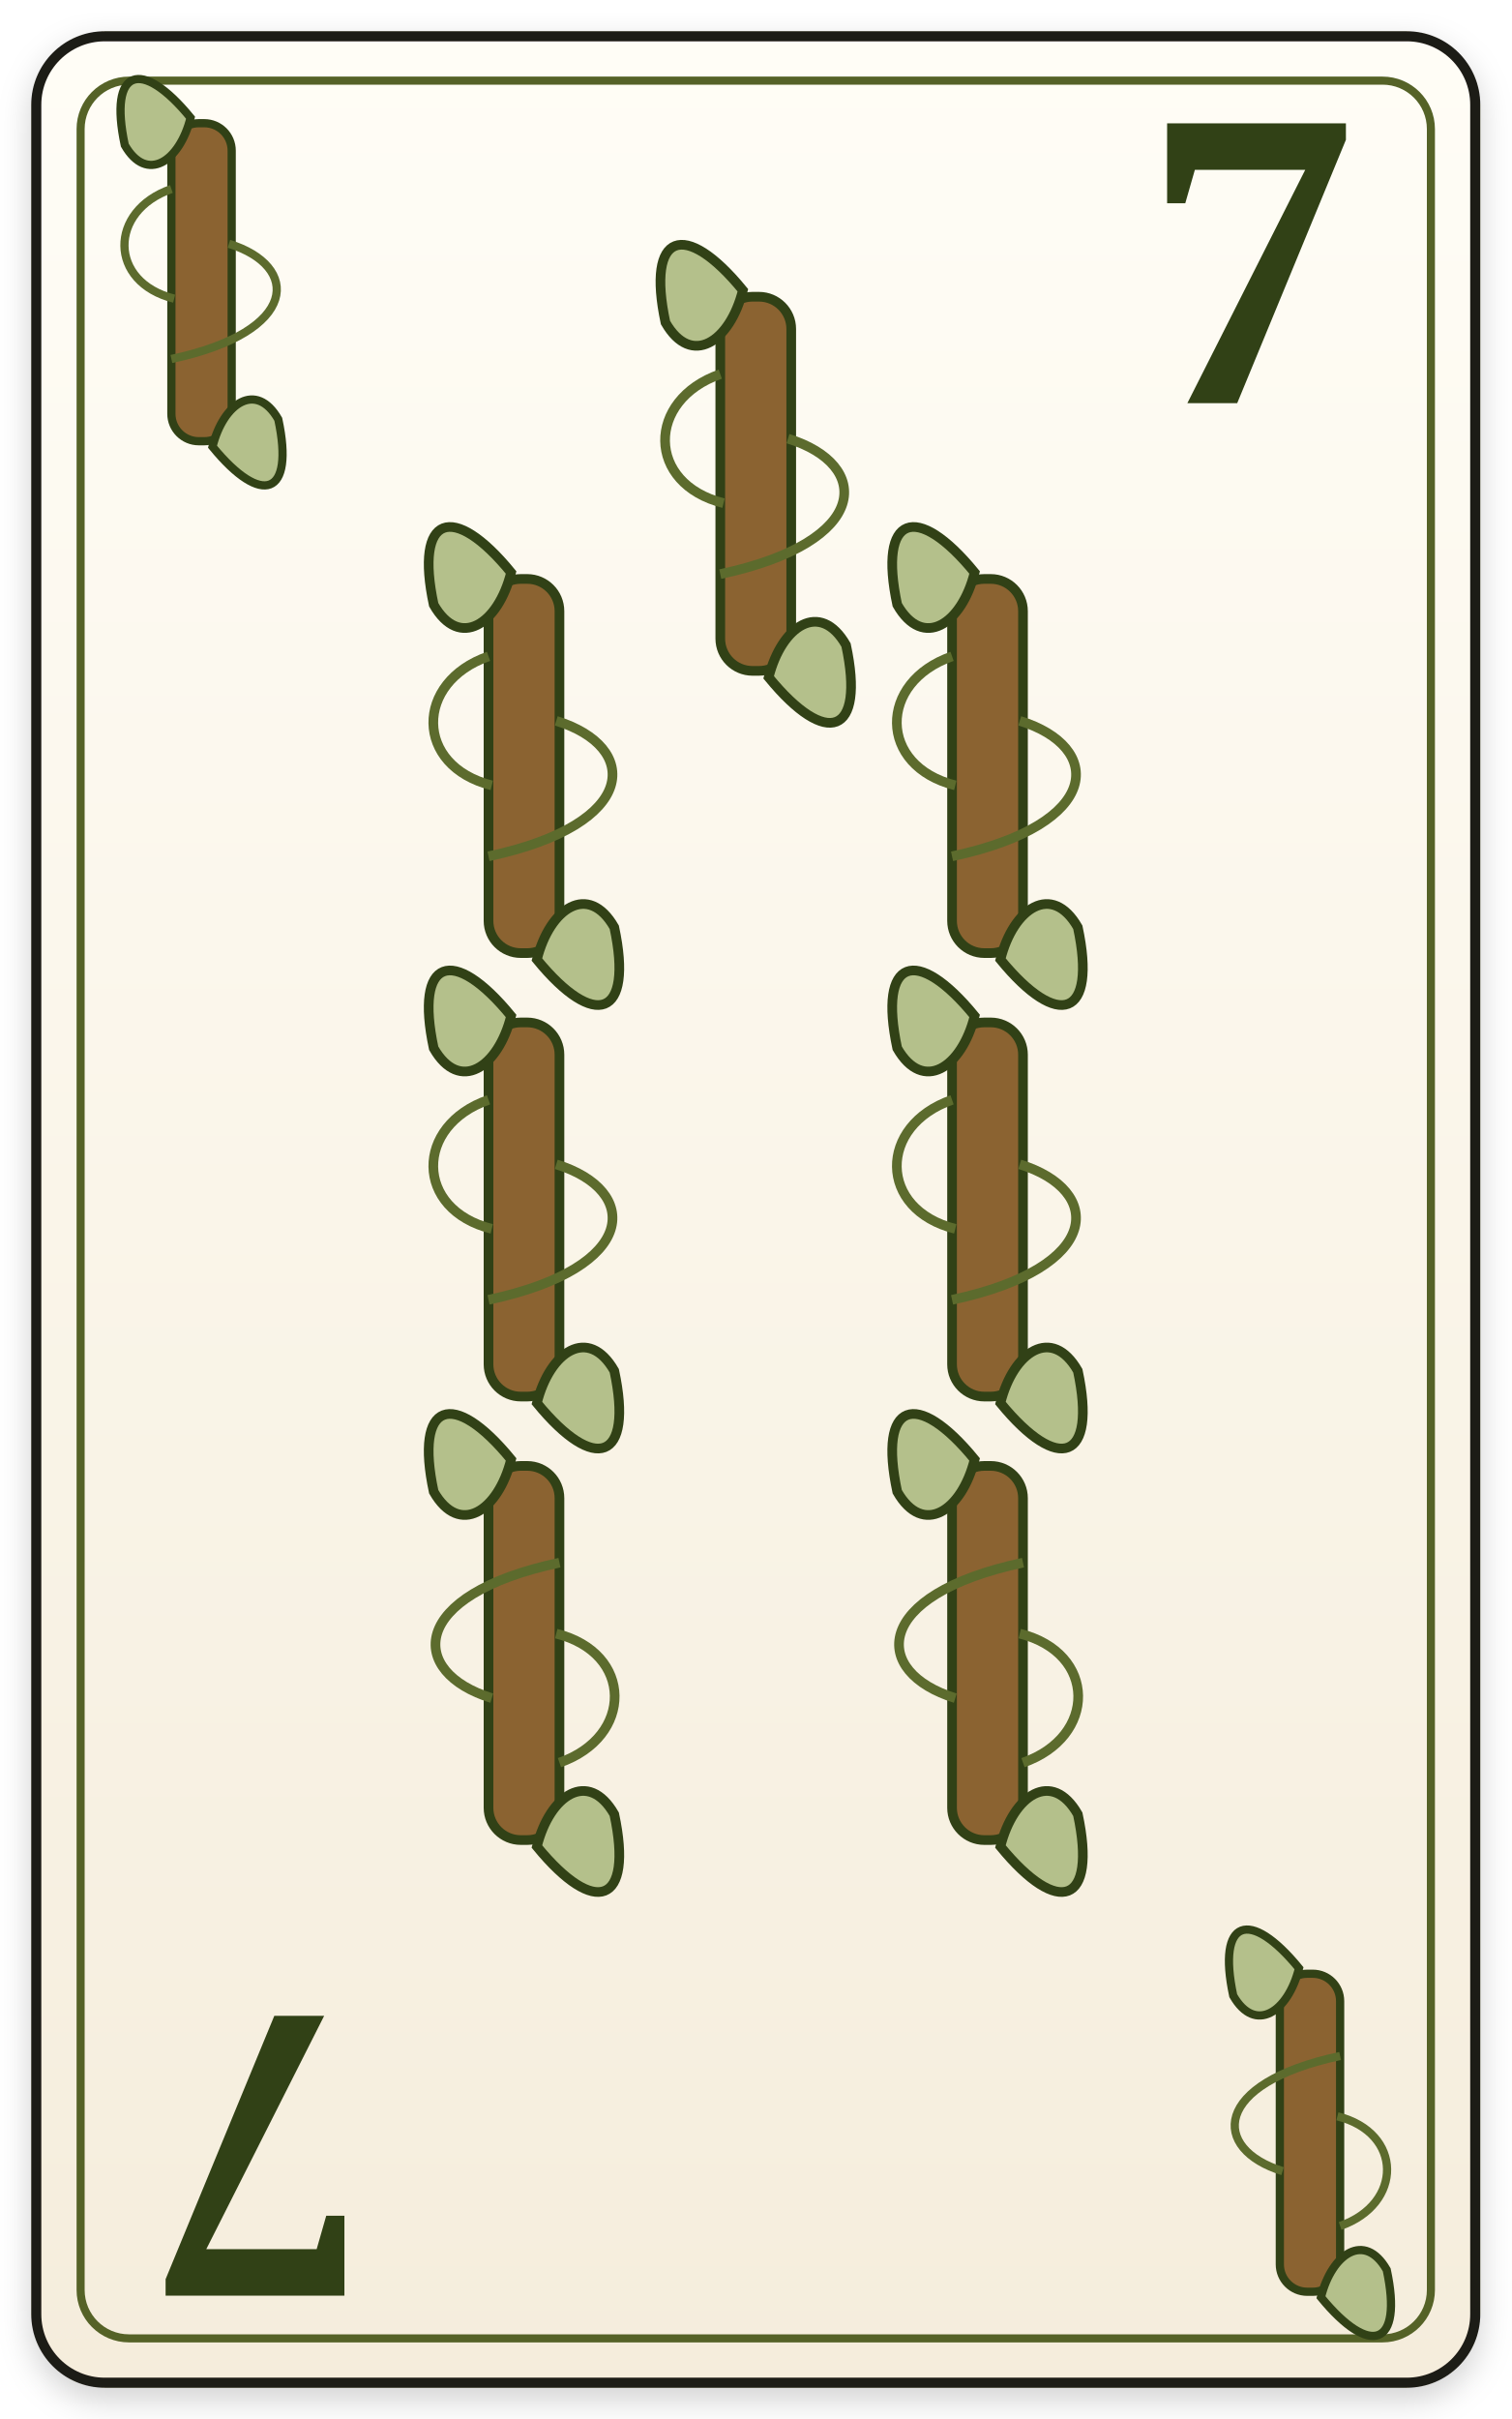
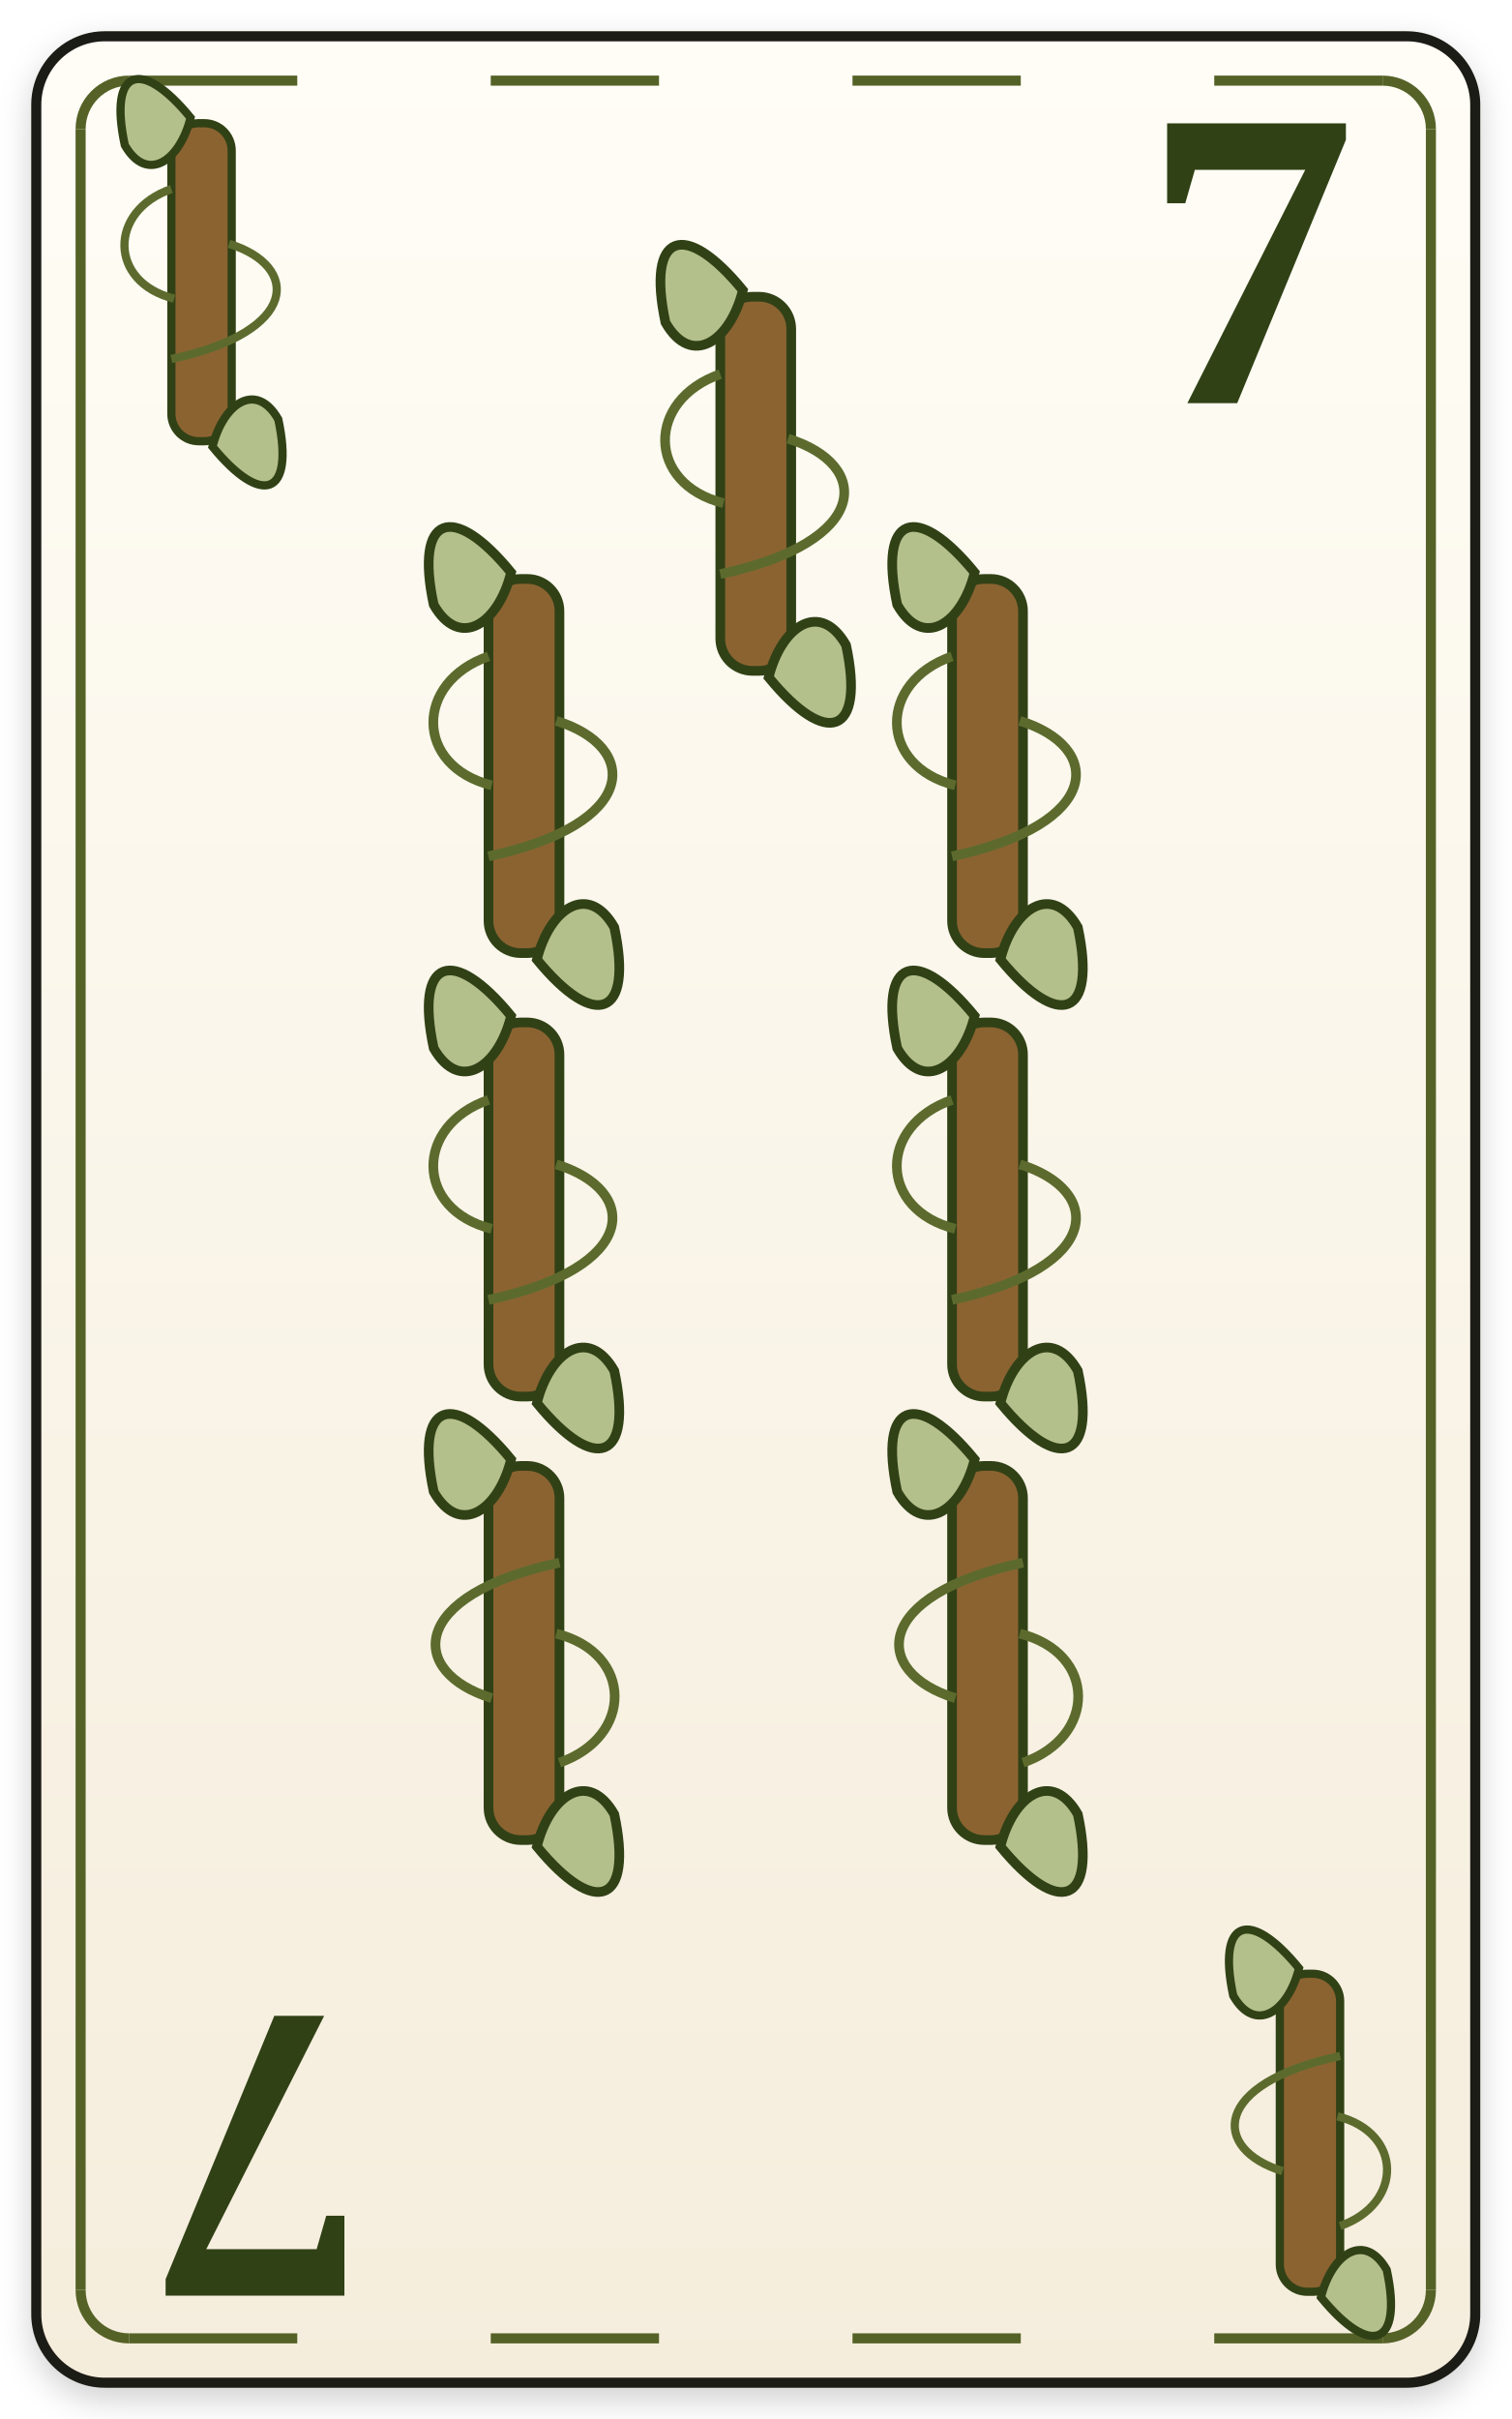
<svg xmlns="http://www.w3.org/2000/svg" width="750" height="1200" viewBox="0 0 750 1200" role="img" aria-labelledby="title desc">
  <defs>
    <linearGradient id="paperGradient" x1="0" y1="0" x2="0" y2="1">
      <stop offset="0%" stop-color="#fffdf6" />
      <stop offset="100%" stop-color="#f5eddc" />
    </linearGradient>
    <filter id="shadow" x="-20%" y="-20%" width="140%" height="140%">
      <feDropShadow dx="0" dy="6" stdDeviation="8" flood-color="#000000" flood-opacity="0.18" />
    </filter>
  </defs>
  <rect x="18" y="18" width="714" height="1164" rx="34" fill="url(#paperGradient)" stroke="#1f1b16" stroke-width="5" filter="url(#shadow)" />
-   <rect x="40" y="40" width="670" height="1120" rx="24" fill="none" stroke="#556227" stroke-width="4" />
+   <path d="M 40 64 V 1136" fill="none" stroke="#556227" stroke-width="5" />
+   <path d="M 710 64 V 1136" fill="none" stroke="#556227" stroke-width="5" />
+   <path d="M 40 64 A 24 24 0 0 1 64 40" fill="none" stroke="#556227" stroke-width="5" />
+   <path d="M 686 40 A 24 24 0 0 1 710 64" fill="none" stroke="#556227" stroke-width="5" />
+   <path d="M 40 1136 A 24 24 0 0 0 64 1160" fill="none" stroke="#556227" stroke-width="5" />
+   <path d="M 686 1160 A 24 24 0 0 0 710 1136" fill="none" stroke="#556227" stroke-width="5" />
+   <path d="M 64 40 H 147.5" fill="none" stroke="#556227" stroke-width="5" />
+   <path d="M 243.5 40 H 327" fill="none" stroke="#556227" stroke-width="5" />
+   <path d="M 423 40 H 506.5" fill="none" stroke="#556227" stroke-width="5" />
+   <path d="M 602.5 40 H 686" fill="none" stroke="#556227" stroke-width="5" />
+   <path d="M 64 1160 H 147.5" fill="none" stroke="#556227" stroke-width="5" />
+   <path d="M 243.5 1160 H 327" fill="none" stroke="#556227" stroke-width="5" />
+   <path d="M 423 1160 H 506.5" fill="none" stroke="#556227" stroke-width="5" />
+   <path d="M 602.5 1160 H 686" fill="none" stroke="#556227" stroke-width="5" />
  <g transform="translate(100 140) rotate(0)">
    <rect x="-14.96" y="-78.88" width="29.92" height="157.76" rx="13.6" fill="#8b6331" stroke="#314116" stroke-width="4.08" />
    <path d="M -14.96 -46.24 C -46.24 -35.36, -46.24 0, -13.6 8.16" fill="none" stroke="#5c6b2d" stroke-width="4.08" />
    <path d="M -14.96 38.08 C 48.96 24.48, 48.96 -8.16, 13.6 -19.04" fill="none" stroke="#5c6b2d" stroke-width="4.08" />
    <path d="M -5.44 -81.6 C -29.92 -111.52, -46.24 -106.08, -38.08 -68 C -27.2 -48.96, -10.88 -59.84, -5.44 -81.6 Z" fill="#b4c08b" stroke="#314116" stroke-width="4.08" />
    <path d="M 5.44 81.6 C 29.92 111.52, 46.24 106.08, 38.08 68 C 27.2 48.96, 10.88 59.84, 5.44 81.6 Z" fill="#b4c08b" stroke="#314116" stroke-width="4.08" />
  </g>
  <g transform="translate(750 1198) rotate(180)">
    <g transform="translate(100 140) rotate(0)">
      <rect x="-14.96" y="-78.88" width="29.92" height="157.76" rx="13.6" fill="#8b6331" stroke="#314116" stroke-width="4.08" />
      <path d="M -14.96 -46.24 C -46.24 -35.36, -46.24 0, -13.6 8.16" fill="none" stroke="#5c6b2d" stroke-width="4.08" />
      <path d="M -14.96 38.08 C 48.96 24.48, 48.96 -8.16, 13.6 -19.04" fill="none" stroke="#5c6b2d" stroke-width="4.08" />
      <path d="M -5.44 -81.6 C -29.92 -111.52, -46.24 -106.08, -38.08 -68 C -27.2 -48.96, -10.88 -59.84, -5.44 -81.6 Z" fill="#b4c08b" stroke="#314116" stroke-width="4.08" />
      <path d="M 5.44 81.6 C 29.92 111.52, 46.24 106.08, 38.08 68 C 27.2 48.96, 10.88 59.84, 5.44 81.6 Z" fill="#b4c08b" stroke="#314116" stroke-width="4.08" />
    </g>
  </g>
  <text x="620" y="200" text-anchor="middle" font-size="212" font-family="Georgia, Times New Roman, serif" font-weight="700" fill="#314116">7</text>
  <g transform="translate(130 1000) rotate(180)">
    <text x="0" y="0" text-anchor="middle" font-size="212" font-family="Georgia, Times New Roman, serif" font-weight="700" fill="#314116">7</text>
  </g>
  <g transform="translate(375 240) rotate(0)">
    <rect x="-17.6" y="-92.8" width="35.2" height="185.6" rx="16" fill="#8b6331" stroke="#314116" stroke-width="4.8" />
    <path d="M -17.6 -54.4 C -54.4 -41.6, -54.4 0, -16 9.6" fill="none" stroke="#5c6b2d" stroke-width="4.8" />
    <path d="M -17.6 44.8 C 57.6 28.8, 57.6 -9.6, 16 -22.4" fill="none" stroke="#5c6b2d" stroke-width="4.8" />
    <path d="M -6.4 -96 C -35.2 -131.2, -54.4 -124.8, -44.8 -80 C -32 -57.6, -12.8 -70.4, -6.4 -96 Z" fill="#b4c08b" stroke="#314116" stroke-width="4.8" />
    <path d="M 6.4 96 C 35.2 131.2, 54.4 124.8, 44.8 80 C 32 57.6, 12.8 70.4, 6.4 96 Z" fill="#b4c08b" stroke="#314116" stroke-width="4.8" />
  </g>
  <g transform="translate(260 380) rotate(0)">
    <rect x="-17.6" y="-92.8" width="35.2" height="185.6" rx="16" fill="#8b6331" stroke="#314116" stroke-width="4.8" />
    <path d="M -17.6 -54.4 C -54.4 -41.6, -54.4 0, -16 9.6" fill="none" stroke="#5c6b2d" stroke-width="4.8" />
    <path d="M -17.6 44.8 C 57.6 28.8, 57.6 -9.6, 16 -22.4" fill="none" stroke="#5c6b2d" stroke-width="4.8" />
    <path d="M -6.4 -96 C -35.2 -131.2, -54.4 -124.8, -44.8 -80 C -32 -57.6, -12.8 -70.4, -6.4 -96 Z" fill="#b4c08b" stroke="#314116" stroke-width="4.8" />
    <path d="M 6.4 96 C 35.2 131.2, 54.4 124.8, 44.8 80 C 32 57.6, 12.8 70.4, 6.4 96 Z" fill="#b4c08b" stroke="#314116" stroke-width="4.8" />
  </g>
  <g transform="translate(490 380) rotate(0)">
    <rect x="-17.6" y="-92.8" width="35.2" height="185.6" rx="16" fill="#8b6331" stroke="#314116" stroke-width="4.8" />
    <path d="M -17.6 -54.4 C -54.4 -41.6, -54.4 0, -16 9.6" fill="none" stroke="#5c6b2d" stroke-width="4.8" />
    <path d="M -17.6 44.8 C 57.6 28.8, 57.6 -9.6, 16 -22.4" fill="none" stroke="#5c6b2d" stroke-width="4.8" />
    <path d="M -6.4 -96 C -35.2 -131.2, -54.4 -124.8, -44.8 -80 C -32 -57.6, -12.8 -70.4, -6.4 -96 Z" fill="#b4c08b" stroke="#314116" stroke-width="4.8" />
    <path d="M 6.4 96 C 35.2 131.2, 54.4 124.8, 44.8 80 C 32 57.6, 12.8 70.4, 6.4 96 Z" fill="#b4c08b" stroke="#314116" stroke-width="4.8" />
  </g>
  <g transform="translate(260 600) rotate(0)">
    <rect x="-17.6" y="-92.8" width="35.2" height="185.6" rx="16" fill="#8b6331" stroke="#314116" stroke-width="4.8" />
    <path d="M -17.6 -54.4 C -54.4 -41.6, -54.4 0, -16 9.6" fill="none" stroke="#5c6b2d" stroke-width="4.8" />
    <path d="M -17.6 44.8 C 57.6 28.8, 57.6 -9.6, 16 -22.4" fill="none" stroke="#5c6b2d" stroke-width="4.8" />
    <path d="M -6.4 -96 C -35.2 -131.2, -54.4 -124.8, -44.8 -80 C -32 -57.6, -12.8 -70.4, -6.4 -96 Z" fill="#b4c08b" stroke="#314116" stroke-width="4.8" />
    <path d="M 6.4 96 C 35.2 131.2, 54.4 124.8, 44.8 80 C 32 57.6, 12.8 70.4, 6.4 96 Z" fill="#b4c08b" stroke="#314116" stroke-width="4.8" />
  </g>
  <g transform="translate(490 600) rotate(0)">
    <rect x="-17.6" y="-92.8" width="35.2" height="185.6" rx="16" fill="#8b6331" stroke="#314116" stroke-width="4.8" />
    <path d="M -17.6 -54.4 C -54.4 -41.6, -54.4 0, -16 9.6" fill="none" stroke="#5c6b2d" stroke-width="4.8" />
    <path d="M -17.6 44.8 C 57.6 28.8, 57.6 -9.6, 16 -22.4" fill="none" stroke="#5c6b2d" stroke-width="4.8" />
    <path d="M -6.4 -96 C -35.2 -131.2, -54.4 -124.8, -44.8 -80 C -32 -57.6, -12.8 -70.4, -6.4 -96 Z" fill="#b4c08b" stroke="#314116" stroke-width="4.8" />
    <path d="M 6.4 96 C 35.2 131.2, 54.4 124.8, 44.8 80 C 32 57.6, 12.8 70.4, 6.4 96 Z" fill="#b4c08b" stroke="#314116" stroke-width="4.8" />
  </g>
  <g transform="translate(260 820) rotate(180)">
    <rect x="-17.6" y="-92.8" width="35.2" height="185.6" rx="16" fill="#8b6331" stroke="#314116" stroke-width="4.8" />
    <path d="M -17.6 -54.4 C -54.4 -41.6, -54.4 0, -16 9.6" fill="none" stroke="#5c6b2d" stroke-width="4.8" />
    <path d="M -17.6 44.8 C 57.6 28.8, 57.6 -9.6, 16 -22.4" fill="none" stroke="#5c6b2d" stroke-width="4.8" />
    <path d="M -6.4 -96 C -35.2 -131.2, -54.4 -124.8, -44.8 -80 C -32 -57.6, -12.8 -70.4, -6.4 -96 Z" fill="#b4c08b" stroke="#314116" stroke-width="4.8" />
    <path d="M 6.4 96 C 35.2 131.2, 54.4 124.8, 44.8 80 C 32 57.6, 12.8 70.4, 6.4 96 Z" fill="#b4c08b" stroke="#314116" stroke-width="4.8" />
  </g>
  <g transform="translate(490 820) rotate(180)">
    <rect x="-17.6" y="-92.8" width="35.2" height="185.6" rx="16" fill="#8b6331" stroke="#314116" stroke-width="4.8" />
    <path d="M -17.6 -54.4 C -54.4 -41.6, -54.4 0, -16 9.6" fill="none" stroke="#5c6b2d" stroke-width="4.8" />
    <path d="M -17.6 44.8 C 57.6 28.8, 57.6 -9.6, 16 -22.4" fill="none" stroke="#5c6b2d" stroke-width="4.8" />
    <path d="M -6.4 -96 C -35.2 -131.2, -54.4 -124.8, -44.8 -80 C -32 -57.6, -12.8 -70.4, -6.4 -96 Z" fill="#b4c08b" stroke="#314116" stroke-width="4.8" />
    <path d="M 6.4 96 C 35.2 131.2, 54.4 124.8, 44.8 80 C 32 57.6, 12.8 70.4, 6.4 96 Z" fill="#b4c08b" stroke="#314116" stroke-width="4.8" />
  </g>
</svg>
